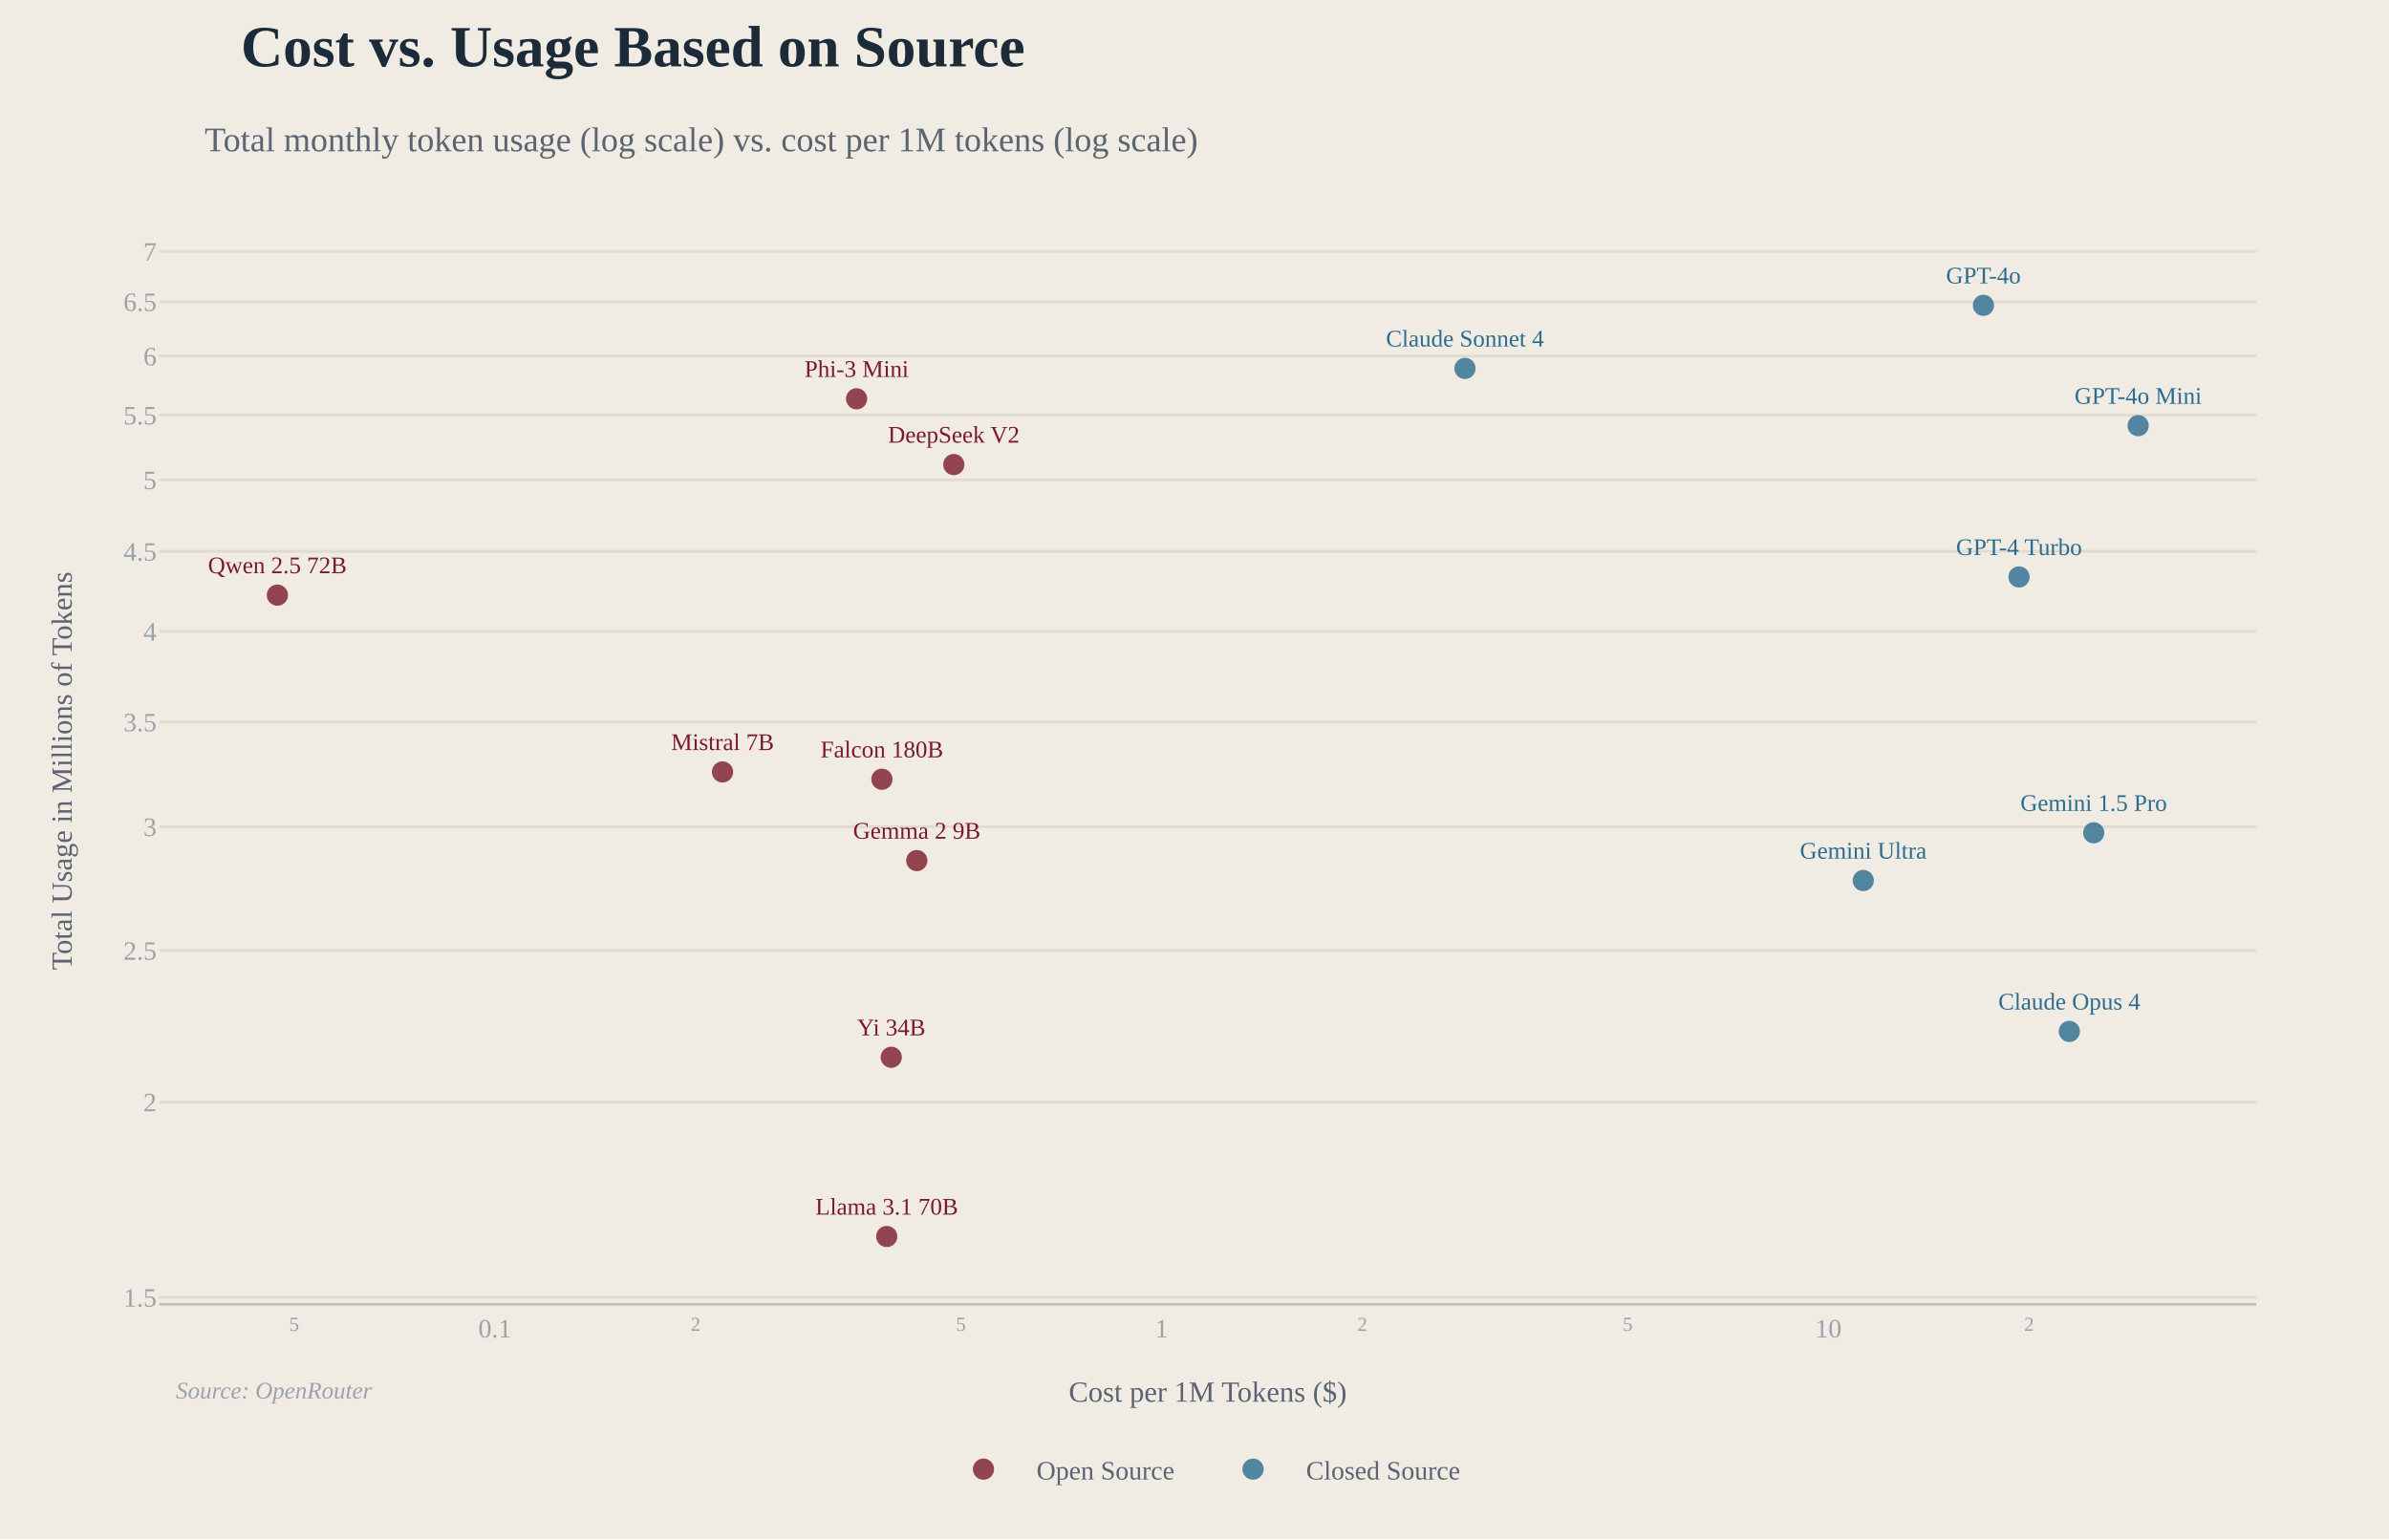
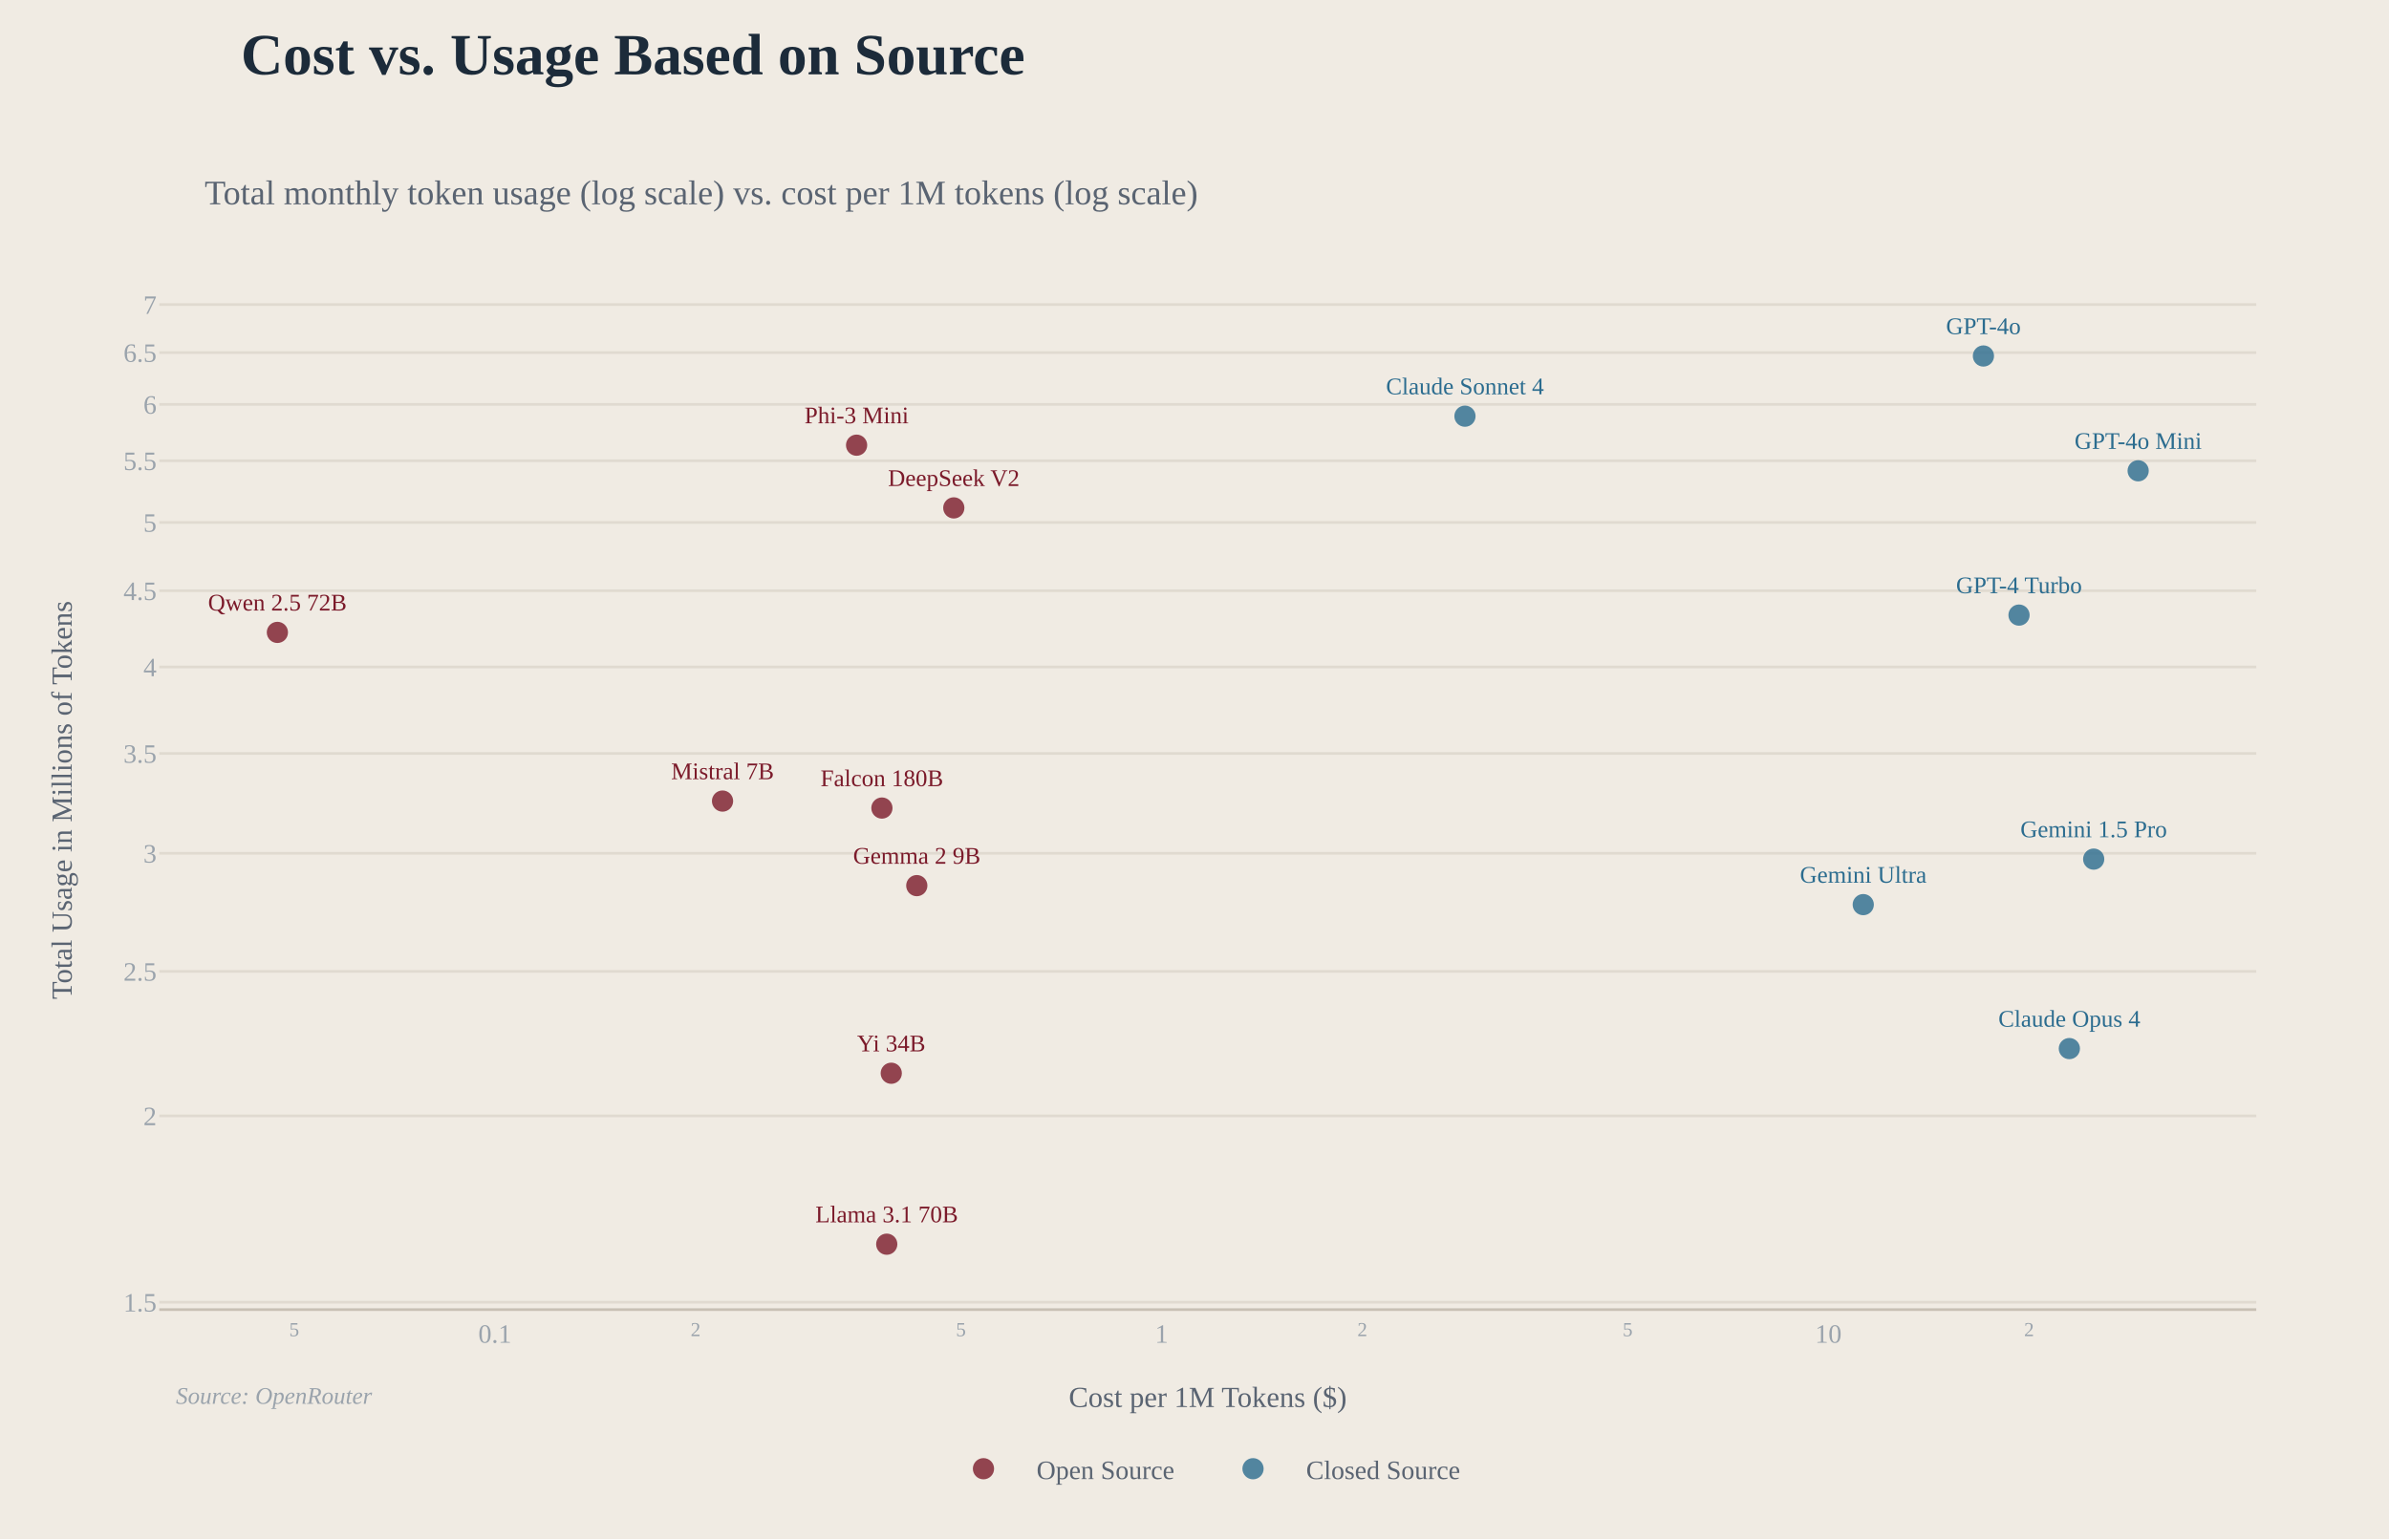
<svg xmlns="http://www.w3.org/2000/svg" class="main-svg" width="900" height="580" style="" viewBox="0 0 900 580">
  <rect x="0" y="0" width="900" height="580" style="fill: rgb(240, 235, 227); fill-opacity: 1;" />
-   <defs id="defs-3aca69">
+   <defs id="defs-b7e453">
    <g class="clips">
-       <clipPath id="clip3aca69xyplot" class="plotclip">
-         <rect width="790" height="401" />
+       <clipPath id="clipb7e453xyplot" class="plotclip">
+         <rect width="790" height="383" />
      </clipPath>
-       <clipPath class="axesclip" id="clip3aca69x">
+       <clipPath class="axesclip" id="clipb7e453x">
        <rect x="60" y="0" width="790" height="580" />
      </clipPath>
-       <clipPath class="axesclip" id="clip3aca69y">
-         <rect x="0" y="90" width="900" height="401" />
+       <clipPath class="axesclip" id="clipb7e453y">
+         <rect x="0" y="110" width="900" height="383" />
      </clipPath>
-       <clipPath class="axesclip" id="clip3aca69xy">
-         <rect x="60" y="90" width="790" height="401" />
+       <clipPath class="axesclip" id="clipb7e453xy">
+         <rect x="60" y="110" width="790" height="383" />
      </clipPath>
    </g>
    <g class="gradients" />
    <g class="patterns" />
  </defs>
  <g class="bglayer" />
  <g class="layer-below">
    <g class="imagelayer" />
    <g class="shapelayer" />
  </g>
  <g class="cartesianlayer">
    <g class="subplot xy">
      <g class="layer-subplot">
        <g class="shapelayer" />
        <g class="imagelayer" />
      </g>
      <g class="minor-gridlayer">
        <g class="x" />
        <g class="y" />
      </g>
      <g class="gridlayer">
        <g class="x" />
        <g class="y">
-           <path class="ygrid crisp" transform="translate(0,488.87)" d="M60,0h790" style="stroke: rgb(224, 218, 208); stroke-opacity: 1; stroke-width: 1px;" />
-           <path class="ygrid crisp" transform="translate(0,415.26)" d="M60,0h790" style="stroke: rgb(224, 218, 208); stroke-opacity: 1; stroke-width: 1px;" />
-           <path class="ygrid crisp" transform="translate(0,358.17)" d="M60,0h790" style="stroke: rgb(224, 218, 208); stroke-opacity: 1; stroke-width: 1px;" />
-           <path class="ygrid crisp" transform="translate(0,311.52)" d="M60,0h790" style="stroke: rgb(224, 218, 208); stroke-opacity: 1; stroke-width: 1px;" />
-           <path class="ygrid crisp" transform="translate(0,272.08)" d="M60,0h790" style="stroke: rgb(224, 218, 208); stroke-opacity: 1; stroke-width: 1px;" />
-           <path class="ygrid crisp" transform="translate(0,237.91)" d="M60,0h790" style="stroke: rgb(224, 218, 208); stroke-opacity: 1; stroke-width: 1px;" />
-           <path class="ygrid crisp" transform="translate(0,207.78)" d="M60,0h790" style="stroke: rgb(224, 218, 208); stroke-opacity: 1; stroke-width: 1px;" />
-           <path class="ygrid crisp" transform="translate(0,180.82)" d="M60,0h790" style="stroke: rgb(224, 218, 208); stroke-opacity: 1; stroke-width: 1px;" />
-           <path class="ygrid crisp" transform="translate(0,156.43)" d="M60,0h790" style="stroke: rgb(224, 218, 208); stroke-opacity: 1; stroke-width: 1px;" />
-           <path class="ygrid crisp" transform="translate(0,134.17)" d="M60,0h790" style="stroke: rgb(224, 218, 208); stroke-opacity: 1; stroke-width: 1px;" />
-           <path class="ygrid crisp" transform="translate(0,113.69)" d="M60,0h790" style="stroke: rgb(224, 218, 208); stroke-opacity: 1; stroke-width: 1px;" />
-           <path class="ygrid crisp" transform="translate(0,94.73)" d="M60,0h790" style="stroke: rgb(224, 218, 208); stroke-opacity: 1; stroke-width: 1px;" />
+           <path class="ygrid crisp" transform="translate(0,490.71)" d="M60,0h790" style="stroke: rgb(224, 218, 208); stroke-opacity: 1; stroke-width: 1px;" />
+           <path class="ygrid crisp" transform="translate(0,420.5)" d="M60,0h790" style="stroke: rgb(224, 218, 208); stroke-opacity: 1; stroke-width: 1px;" />
+           <path class="ygrid crisp" transform="translate(0,366.05)" d="M60,0h790" style="stroke: rgb(224, 218, 208); stroke-opacity: 1; stroke-width: 1px;" />
+           <path class="ygrid crisp" transform="translate(0,321.55)" d="M60,0h790" style="stroke: rgb(224, 218, 208); stroke-opacity: 1; stroke-width: 1px;" />
+           <path class="ygrid crisp" transform="translate(0,283.93)" d="M60,0h790" style="stroke: rgb(224, 218, 208); stroke-opacity: 1; stroke-width: 1px;" />
+           <path class="ygrid crisp" transform="translate(0,251.34)" d="M60,0h790" style="stroke: rgb(224, 218, 208); stroke-opacity: 1; stroke-width: 1px;" />
+           <path class="ygrid crisp" transform="translate(0,222.6)" d="M60,0h790" style="stroke: rgb(224, 218, 208); stroke-opacity: 1; stroke-width: 1px;" />
+           <path class="ygrid crisp" transform="translate(0,196.88)" d="M60,0h790" style="stroke: rgb(224, 218, 208); stroke-opacity: 1; stroke-width: 1px;" />
+           <path class="ygrid crisp" transform="translate(0,173.62)" d="M60,0h790" style="stroke: rgb(224, 218, 208); stroke-opacity: 1; stroke-width: 1px;" />
+           <path class="ygrid crisp" transform="translate(0,152.39)" d="M60,0h790" style="stroke: rgb(224, 218, 208); stroke-opacity: 1; stroke-width: 1px;" />
+           <path class="ygrid crisp" transform="translate(0,132.86)" d="M60,0h790" style="stroke: rgb(224, 218, 208); stroke-opacity: 1; stroke-width: 1px;" />
+           <path class="ygrid crisp" transform="translate(0,114.77)" d="M60,0h790" style="stroke: rgb(224, 218, 208); stroke-opacity: 1; stroke-width: 1px;" />
        </g>
      </g>
      <g class="zerolinelayer" />
      <g class="layer-between">
        <g class="shapelayer" />
        <g class="imagelayer" />
      </g>
      <path class="xlines-below" />
      <path class="ylines-below" />
      <g class="overlines-below" />
      <g class="xaxislayer-below" />
      <g class="yaxislayer-below" />
      <g class="overaxes-below" />
      <g class="overplot">
-         <g class="xy" transform="translate(60,90)" clip-path="url(#clip3aca69xyplot)">
+         <g class="xy" transform="translate(60,110)" clip-path="url(#clipb7e453xyplot)">
          <g class="scatterlayer mlayer">
-             <g class="trace scatter trace3b9230" style="stroke-miterlimit: 2; opacity: 1;">
+             <g class="trace scatter trace246200" style="stroke-miterlimit: 2; opacity: 1;">
              <g class="fills" />
              <g class="errorbars" />
              <g class="lines" />
              <g class="points">
-                 <path class="point" transform="translate(274.06,375.95)" d="M4,0A4,4 0 1,1 0,-4A4,4 0 0,1 4,0Z" style="opacity: 0.8; stroke-width: 0px; fill: rgb(123, 26, 42); fill-opacity: 1;" />
-                 <path class="point" transform="translate(212.2,200.89)" d="M4,0A4,4 0 1,1 0,-4A4,4 0 0,1 4,0Z" style="opacity: 0.8; stroke-width: 0px; fill: rgb(123, 26, 42); fill-opacity: 1;" />
-                 <path class="point" transform="translate(285.38,234.29)" d="M4,0A4,4 0 1,1 0,-4A4,4 0 0,1 4,0Z" style="opacity: 0.8; stroke-width: 0px; fill: rgb(123, 26, 42); fill-opacity: 1;" />
-                 <path class="point" transform="translate(262.7,60.28)" d="M4,0A4,4 0 1,1 0,-4A4,4 0 0,1 4,0Z" style="opacity: 0.8; stroke-width: 0px; fill: rgb(123, 26, 42); fill-opacity: 1;" />
-                 <path class="point" transform="translate(44.5,134.26)" d="M4,0A4,4 0 1,1 0,-4A4,4 0 0,1 4,0Z" style="opacity: 0.8; stroke-width: 0px; fill: rgb(123, 26, 42); fill-opacity: 1;" />
-                 <path class="point" transform="translate(299.32,85.06)" d="M4,0A4,4 0 1,1 0,-4A4,4 0 0,1 4,0Z" style="opacity: 0.8; stroke-width: 0px; fill: rgb(123, 26, 42); fill-opacity: 1;" />
-                 <path class="point" transform="translate(272.24,203.65)" d="M4,0A4,4 0 1,1 0,-4A4,4 0 0,1 4,0Z" style="opacity: 0.8; stroke-width: 0px; fill: rgb(123, 26, 42); fill-opacity: 1;" />
-                 <path class="point" transform="translate(275.76,308.41)" d="M4,0A4,4 0 1,1 0,-4A4,4 0 0,1 4,0Z" style="opacity: 0.8; stroke-width: 0px; fill: rgb(123, 26, 42); fill-opacity: 1;" />
+                 <path class="point" transform="translate(274.06,358.85)" d="M4,0A4,4 0 1,1 0,-4A4,4 0 0,1 4,0Z" style="opacity: 0.8; stroke-width: 0px; fill: rgb(123, 26, 42); fill-opacity: 1;" />
+                 <path class="point" transform="translate(212.2,191.87)" d="M4,0A4,4 0 1,1 0,-4A4,4 0 0,1 4,0Z" style="opacity: 0.8; stroke-width: 0px; fill: rgb(123, 26, 42); fill-opacity: 1;" />
+                 <path class="point" transform="translate(285.38,223.73)" d="M4,0A4,4 0 1,1 0,-4A4,4 0 0,1 4,0Z" style="opacity: 0.8; stroke-width: 0px; fill: rgb(123, 26, 42); fill-opacity: 1;" />
+                 <path class="point" transform="translate(262.7,57.76)" d="M4,0A4,4 0 1,1 0,-4A4,4 0 0,1 4,0Z" style="opacity: 0.8; stroke-width: 0px; fill: rgb(123, 26, 42); fill-opacity: 1;" />
+                 <path class="point" transform="translate(44.5,128.31)" d="M4,0A4,4 0 1,1 0,-4A4,4 0 0,1 4,0Z" style="opacity: 0.8; stroke-width: 0px; fill: rgb(123, 26, 42); fill-opacity: 1;" />
+                 <path class="point" transform="translate(299.32,81.39)" d="M4,0A4,4 0 1,1 0,-4A4,4 0 0,1 4,0Z" style="opacity: 0.8; stroke-width: 0px; fill: rgb(123, 26, 42); fill-opacity: 1;" />
+                 <path class="point" transform="translate(272.24,194.5)" d="M4,0A4,4 0 1,1 0,-4A4,4 0 0,1 4,0Z" style="opacity: 0.8; stroke-width: 0px; fill: rgb(123, 26, 42); fill-opacity: 1;" />
+                 <path class="point" transform="translate(275.76,294.43)" d="M4,0A4,4 0 1,1 0,-4A4,4 0 0,1 4,0Z" style="opacity: 0.8; stroke-width: 0px; fill: rgb(123, 26, 42); fill-opacity: 1;" />
              </g>
              <g class="text">
                <g class="textpoint" transform="translate(0,-8.25)">
-                   <text x="274.06" y="375.95" text-anchor="middle" style="font-family: Georgia, 'Times New Roman', serif; font-size: 9px; fill: rgb(123, 26, 42); fill-opacity: 1; white-space: pre;">Llama 3.1 70B</text>
-                 </g>
-                 <g class="textpoint" transform="translate(0,-8.25)">
-                   <text x="212.2" y="200.89" text-anchor="middle" style="font-family: Georgia, 'Times New Roman', serif; font-size: 9px; fill: rgb(123, 26, 42); fill-opacity: 1; white-space: pre;">Mistral 7B</text>
-                 </g>
-                 <g class="textpoint" transform="translate(0,-8.25)">
-                   <text x="285.38" y="234.29" text-anchor="middle" style="font-family: Georgia, 'Times New Roman', serif; font-size: 9px; fill: rgb(123, 26, 42); fill-opacity: 1; white-space: pre;">Gemma 2 9B</text>
-                 </g>
-                 <g class="textpoint" transform="translate(0,-8.25)">
-                   <text x="262.7" y="60.28" text-anchor="middle" style="font-family: Georgia, 'Times New Roman', serif; font-size: 9px; fill: rgb(123, 26, 42); fill-opacity: 1; white-space: pre;">Phi-3 Mini</text>
-                 </g>
-                 <g class="textpoint" transform="translate(0,-8.25)">
-                   <text x="44.5" y="134.26" text-anchor="middle" style="font-family: Georgia, 'Times New Roman', serif; font-size: 9px; fill: rgb(123, 26, 42); fill-opacity: 1; white-space: pre;">Qwen 2.5 72B</text>
-                 </g>
-                 <g class="textpoint" transform="translate(0,-8.25)">
-                   <text x="299.32" y="85.06" text-anchor="middle" style="font-family: Georgia, 'Times New Roman', serif; font-size: 9px; fill: rgb(123, 26, 42); fill-opacity: 1; white-space: pre;">DeepSeek V2</text>
-                 </g>
-                 <g class="textpoint" transform="translate(0,-8.25)">
-                   <text x="272.24" y="203.65" text-anchor="middle" style="font-family: Georgia, 'Times New Roman', serif; font-size: 9px; fill: rgb(123, 26, 42); fill-opacity: 1; white-space: pre;">Falcon 180B</text>
-                 </g>
-                 <g class="textpoint" transform="translate(0,-8.25)">
-                   <text x="275.76" y="308.41" text-anchor="middle" style="font-family: Georgia, 'Times New Roman', serif; font-size: 9px; fill: rgb(123, 26, 42); fill-opacity: 1; white-space: pre;">Yi 34B</text>
+                   <text x="274.06" y="358.85" text-anchor="middle" style="font-family: Georgia, 'Times New Roman', serif; font-size: 9px; fill: rgb(123, 26, 42); fill-opacity: 1; white-space: pre;">Llama 3.1 70B</text>
+                 </g>
+                 <g class="textpoint" transform="translate(0,-8.25)">
+                   <text x="212.2" y="191.87" text-anchor="middle" style="font-family: Georgia, 'Times New Roman', serif; font-size: 9px; fill: rgb(123, 26, 42); fill-opacity: 1; white-space: pre;">Mistral 7B</text>
+                 </g>
+                 <g class="textpoint" transform="translate(0,-8.25)">
+                   <text x="285.38" y="223.73" text-anchor="middle" style="font-family: Georgia, 'Times New Roman', serif; font-size: 9px; fill: rgb(123, 26, 42); fill-opacity: 1; white-space: pre;">Gemma 2 9B</text>
+                 </g>
+                 <g class="textpoint" transform="translate(0,-8.25)">
+                   <text x="262.7" y="57.76" text-anchor="middle" style="font-family: Georgia, 'Times New Roman', serif; font-size: 9px; fill: rgb(123, 26, 42); fill-opacity: 1; white-space: pre;">Phi-3 Mini</text>
+                 </g>
+                 <g class="textpoint" transform="translate(0,-8.25)">
+                   <text x="44.5" y="128.31" text-anchor="middle" style="font-family: Georgia, 'Times New Roman', serif; font-size: 9px; fill: rgb(123, 26, 42); fill-opacity: 1; white-space: pre;">Qwen 2.5 72B</text>
+                 </g>
+                 <g class="textpoint" transform="translate(0,-8.25)">
+                   <text x="299.32" y="81.39" text-anchor="middle" style="font-family: Georgia, 'Times New Roman', serif; font-size: 9px; fill: rgb(123, 26, 42); fill-opacity: 1; white-space: pre;">DeepSeek V2</text>
+                 </g>
+                 <g class="textpoint" transform="translate(0,-8.25)">
+                   <text x="272.24" y="194.5" text-anchor="middle" style="font-family: Georgia, 'Times New Roman', serif; font-size: 9px; fill: rgb(123, 26, 42); fill-opacity: 1; white-space: pre;">Falcon 180B</text>
+                 </g>
+                 <g class="textpoint" transform="translate(0,-8.25)">
+                   <text x="275.76" y="294.43" text-anchor="middle" style="font-family: Georgia, 'Times New Roman', serif; font-size: 9px; fill: rgb(123, 26, 42); fill-opacity: 1; white-space: pre;">Yi 34B</text>
                </g>
              </g>
            </g>
-             <g class="trace scatter trace8cb9d8" style="stroke-miterlimit: 2; opacity: 1;">
+             <g class="trace scatter trace8232d7" style="stroke-miterlimit: 2; opacity: 1;">
              <g class="fills" />
              <g class="errorbars" />
              <g class="lines" />
              <g class="points">
-                 <path class="point" transform="translate(687.21,25.05)" d="M4,0A4,4 0 1,1 0,-4A4,4 0 0,1 4,0Z" style="opacity: 0.8; stroke-width: 0px; fill: rgb(43, 108, 143); fill-opacity: 1;" />
-                 <path class="point" transform="translate(491.89,48.82)" d="M4,0A4,4 0 1,1 0,-4A4,4 0 0,1 4,0Z" style="opacity: 0.8; stroke-width: 0px; fill: rgb(43, 108, 143); fill-opacity: 1;" />
-                 <path class="point" transform="translate(728.75,223.82)" d="M4,0A4,4 0 1,1 0,-4A4,4 0 0,1 4,0Z" style="opacity: 0.8; stroke-width: 0px; fill: rgb(43, 108, 143); fill-opacity: 1;" />
-                 <path class="point" transform="translate(700.62,127.42)" d="M4,0A4,4 0 1,1 0,-4A4,4 0 0,1 4,0Z" style="opacity: 0.8; stroke-width: 0px; fill: rgb(43, 108, 143); fill-opacity: 1;" />
-                 <path class="point" transform="translate(719.58,298.67)" d="M4,0A4,4 0 1,1 0,-4A4,4 0 0,1 4,0Z" style="opacity: 0.8; stroke-width: 0px; fill: rgb(43, 108, 143); fill-opacity: 1;" />
-                 <path class="point" transform="translate(641.94,241.8)" d="M4,0A4,4 0 1,1 0,-4A4,4 0 0,1 4,0Z" style="opacity: 0.8; stroke-width: 0px; fill: rgb(43, 108, 143); fill-opacity: 1;" />
-                 <path class="point" transform="translate(745.5,70.41)" d="M4,0A4,4 0 1,1 0,-4A4,4 0 0,1 4,0Z" style="opacity: 0.8; stroke-width: 0px; fill: rgb(43, 108, 143); fill-opacity: 1;" />
+                 <path class="point" transform="translate(687.21,24.15)" d="M4,0A4,4 0 1,1 0,-4A4,4 0 0,1 4,0Z" style="opacity: 0.8; stroke-width: 0px; fill: rgb(43, 108, 143); fill-opacity: 1;" />
+                 <path class="point" transform="translate(491.89,46.83)" d="M4,0A4,4 0 1,1 0,-4A4,4 0 0,1 4,0Z" style="opacity: 0.8; stroke-width: 0px; fill: rgb(43, 108, 143); fill-opacity: 1;" />
+                 <path class="point" transform="translate(728.75,213.74)" d="M4,0A4,4 0 1,1 0,-4A4,4 0 0,1 4,0Z" style="opacity: 0.8; stroke-width: 0px; fill: rgb(43, 108, 143); fill-opacity: 1;" />
+                 <path class="point" transform="translate(700.62,121.79)" d="M4,0A4,4 0 1,1 0,-4A4,4 0 0,1 4,0Z" style="opacity: 0.8; stroke-width: 0px; fill: rgb(43, 108, 143); fill-opacity: 1;" />
+                 <path class="point" transform="translate(719.58,285.14)" d="M4,0A4,4 0 1,1 0,-4A4,4 0 0,1 4,0Z" style="opacity: 0.8; stroke-width: 0px; fill: rgb(43, 108, 143); fill-opacity: 1;" />
+                 <path class="point" transform="translate(641.94,230.89)" d="M4,0A4,4 0 1,1 0,-4A4,4 0 0,1 4,0Z" style="opacity: 0.8; stroke-width: 0px; fill: rgb(43, 108, 143); fill-opacity: 1;" />
+                 <path class="point" transform="translate(745.5,67.41)" d="M4,0A4,4 0 1,1 0,-4A4,4 0 0,1 4,0Z" style="opacity: 0.8; stroke-width: 0px; fill: rgb(43, 108, 143); fill-opacity: 1;" />
              </g>
              <g class="text">
                <g class="textpoint" transform="translate(0,-8.25)">
-                   <text x="687.21" y="25.05" text-anchor="middle" style="font-family: Georgia, 'Times New Roman', serif; font-size: 9px; fill: rgb(43, 108, 143); fill-opacity: 1; white-space: pre;">GPT-4o</text>
-                 </g>
-                 <g class="textpoint" transform="translate(0,-8.25)">
-                   <text x="491.89" y="48.82" text-anchor="middle" style="font-family: Georgia, 'Times New Roman', serif; font-size: 9px; fill: rgb(43, 108, 143); fill-opacity: 1; white-space: pre;">Claude Sonnet 4</text>
-                 </g>
-                 <g class="textpoint" transform="translate(0,-8.25)">
-                   <text x="728.75" y="223.82" text-anchor="middle" style="font-family: Georgia, 'Times New Roman', serif; font-size: 9px; fill: rgb(43, 108, 143); fill-opacity: 1; white-space: pre;">Gemini 1.5 Pro</text>
-                 </g>
-                 <g class="textpoint" transform="translate(0,-8.25)">
-                   <text x="700.62" y="127.42" text-anchor="middle" style="font-family: Georgia, 'Times New Roman', serif; font-size: 9px; fill: rgb(43, 108, 143); fill-opacity: 1; white-space: pre;">GPT-4 Turbo</text>
-                 </g>
-                 <g class="textpoint" transform="translate(0,-8.25)">
-                   <text x="719.58" y="298.67" text-anchor="middle" style="font-family: Georgia, 'Times New Roman', serif; font-size: 9px; fill: rgb(43, 108, 143); fill-opacity: 1; white-space: pre;">Claude Opus 4</text>
-                 </g>
-                 <g class="textpoint" transform="translate(0,-8.25)">
-                   <text x="641.94" y="241.8" text-anchor="middle" style="font-family: Georgia, 'Times New Roman', serif; font-size: 9px; fill: rgb(43, 108, 143); fill-opacity: 1; white-space: pre;">Gemini Ultra</text>
-                 </g>
-                 <g class="textpoint" transform="translate(0,-8.25)">
-                   <text x="745.5" y="70.41" text-anchor="middle" style="font-family: Georgia, 'Times New Roman', serif; font-size: 9px; fill: rgb(43, 108, 143); fill-opacity: 1; white-space: pre;">GPT-4o Mini</text>
+                   <text x="687.21" y="24.15" text-anchor="middle" style="font-family: Georgia, 'Times New Roman', serif; font-size: 9px; fill: rgb(43, 108, 143); fill-opacity: 1; white-space: pre;">GPT-4o</text>
+                 </g>
+                 <g class="textpoint" transform="translate(0,-8.25)">
+                   <text x="491.89" y="46.83" text-anchor="middle" style="font-family: Georgia, 'Times New Roman', serif; font-size: 9px; fill: rgb(43, 108, 143); fill-opacity: 1; white-space: pre;">Claude Sonnet 4</text>
+                 </g>
+                 <g class="textpoint" transform="translate(0,-8.25)">
+                   <text x="728.75" y="213.74" text-anchor="middle" style="font-family: Georgia, 'Times New Roman', serif; font-size: 9px; fill: rgb(43, 108, 143); fill-opacity: 1; white-space: pre;">Gemini 1.5 Pro</text>
+                 </g>
+                 <g class="textpoint" transform="translate(0,-8.25)">
+                   <text x="700.62" y="121.79" text-anchor="middle" style="font-family: Georgia, 'Times New Roman', serif; font-size: 9px; fill: rgb(43, 108, 143); fill-opacity: 1; white-space: pre;">GPT-4 Turbo</text>
+                 </g>
+                 <g class="textpoint" transform="translate(0,-8.25)">
+                   <text x="719.58" y="285.14" text-anchor="middle" style="font-family: Georgia, 'Times New Roman', serif; font-size: 9px; fill: rgb(43, 108, 143); fill-opacity: 1; white-space: pre;">Claude Opus 4</text>
+                 </g>
+                 <g class="textpoint" transform="translate(0,-8.25)">
+                   <text x="641.94" y="230.89" text-anchor="middle" style="font-family: Georgia, 'Times New Roman', serif; font-size: 9px; fill: rgb(43, 108, 143); fill-opacity: 1; white-space: pre;">Gemini Ultra</text>
+                 </g>
+                 <g class="textpoint" transform="translate(0,-8.25)">
+                   <text x="745.5" y="67.41" text-anchor="middle" style="font-family: Georgia, 'Times New Roman', serif; font-size: 9px; fill: rgb(43, 108, 143); fill-opacity: 1; white-space: pre;">GPT-4o Mini</text>
                </g>
              </g>
            </g>
          </g>
        </g>
      </g>
      <g class="zerolinelayer-above" />
-       <path class="xlines-above crisp" d="M60,491.5H850" style="fill: none; stroke-width: 1px; stroke: rgb(200, 192, 180); stroke-opacity: 1;" />
+       <path class="xlines-above crisp" d="M60,493.5H850" style="fill: none; stroke-width: 1px; stroke: rgb(200, 192, 180); stroke-opacity: 1;" />
      <path class="ylines-above crisp" d="M0,0" style="fill: none;" />
      <g class="overlines-above" />
      <g class="xaxislayer-above">
        <g class="xtick">
-           <text text-anchor="middle" x="0" y="501.5" transform="translate(110.83,0)" style="font-family: Georgia, 'Times New Roman', serif; font-size: 7.5px; fill: rgb(154, 163, 172); fill-opacity: 1; white-space: pre;">5</text>
-         </g>
-         <g class="xtick">
-           <text text-anchor="middle" x="0" y="504" style="font-family: Georgia, 'Times New Roman', serif; font-size: 10px; fill: rgb(154, 163, 172); fill-opacity: 1; white-space: pre;" transform="translate(186.45,0)">0.1</text>
-         </g>
-         <g class="xtick">
-           <text text-anchor="middle" x="0" y="501.5" style="font-family: Georgia, 'Times New Roman', serif; font-size: 7.5px; fill: rgb(154, 163, 172); fill-opacity: 1; white-space: pre;" transform="translate(262.06,0)">2</text>
-         </g>
-         <g class="xtick">
-           <text text-anchor="middle" x="0" y="501.5" style="font-family: Georgia, 'Times New Roman', serif; font-size: 7.5px; fill: rgb(154, 163, 172); fill-opacity: 1; white-space: pre;" transform="translate(362.01,0)">5</text>
-         </g>
-         <g class="xtick">
-           <text text-anchor="middle" x="0" y="504" style="font-family: Georgia, 'Times New Roman', serif; font-size: 10px; fill: rgb(154, 163, 172); fill-opacity: 1; white-space: pre;" transform="translate(437.62,0)">1</text>
-         </g>
-         <g class="xtick">
-           <text text-anchor="middle" x="0" y="501.5" style="font-family: Georgia, 'Times New Roman', serif; font-size: 7.5px; fill: rgb(154, 163, 172); fill-opacity: 1; white-space: pre;" transform="translate(513.23,0)">2</text>
-         </g>
-         <g class="xtick">
-           <text text-anchor="middle" x="0" y="501.5" style="font-family: Georgia, 'Times New Roman', serif; font-size: 7.5px; fill: rgb(154, 163, 172); fill-opacity: 1; white-space: pre;" transform="translate(613.18,0)">5</text>
-         </g>
-         <g class="xtick">
-           <text text-anchor="middle" x="0" y="504" style="font-family: Georgia, 'Times New Roman', serif; font-size: 10px; fill: rgb(154, 163, 172); fill-opacity: 1; white-space: pre;" transform="translate(688.79,0)">10</text>
-         </g>
-         <g class="xtick">
-           <text text-anchor="middle" x="0" y="501.5" style="font-family: Georgia, 'Times New Roman', serif; font-size: 7.5px; fill: rgb(154, 163, 172); fill-opacity: 1; white-space: pre;" transform="translate(764.4,0)">2</text>
+           <text text-anchor="middle" x="0" y="503.5" transform="translate(110.83,0)" style="font-family: Georgia, 'Times New Roman', serif; font-size: 7.5px; fill: rgb(154, 163, 172); fill-opacity: 1; white-space: pre;">5</text>
+         </g>
+         <g class="xtick">
+           <text text-anchor="middle" x="0" y="506" style="font-family: Georgia, 'Times New Roman', serif; font-size: 10px; fill: rgb(154, 163, 172); fill-opacity: 1; white-space: pre;" transform="translate(186.45,0)">0.1</text>
+         </g>
+         <g class="xtick">
+           <text text-anchor="middle" x="0" y="503.5" style="font-family: Georgia, 'Times New Roman', serif; font-size: 7.5px; fill: rgb(154, 163, 172); fill-opacity: 1; white-space: pre;" transform="translate(262.06,0)">2</text>
+         </g>
+         <g class="xtick">
+           <text text-anchor="middle" x="0" y="503.5" style="font-family: Georgia, 'Times New Roman', serif; font-size: 7.5px; fill: rgb(154, 163, 172); fill-opacity: 1; white-space: pre;" transform="translate(362.01,0)">5</text>
+         </g>
+         <g class="xtick">
+           <text text-anchor="middle" x="0" y="506" style="font-family: Georgia, 'Times New Roman', serif; font-size: 10px; fill: rgb(154, 163, 172); fill-opacity: 1; white-space: pre;" transform="translate(437.62,0)">1</text>
+         </g>
+         <g class="xtick">
+           <text text-anchor="middle" x="0" y="503.5" style="font-family: Georgia, 'Times New Roman', serif; font-size: 7.5px; fill: rgb(154, 163, 172); fill-opacity: 1; white-space: pre;" transform="translate(513.23,0)">2</text>
+         </g>
+         <g class="xtick">
+           <text text-anchor="middle" x="0" y="503.5" style="font-family: Georgia, 'Times New Roman', serif; font-size: 7.5px; fill: rgb(154, 163, 172); fill-opacity: 1; white-space: pre;" transform="translate(613.18,0)">5</text>
+         </g>
+         <g class="xtick">
+           <text text-anchor="middle" x="0" y="506" style="font-family: Georgia, 'Times New Roman', serif; font-size: 10px; fill: rgb(154, 163, 172); fill-opacity: 1; white-space: pre;" transform="translate(688.79,0)">10</text>
+         </g>
+         <g class="xtick">
+           <text text-anchor="middle" x="0" y="503.5" style="font-family: Georgia, 'Times New Roman', serif; font-size: 7.5px; fill: rgb(154, 163, 172); fill-opacity: 1; white-space: pre;" transform="translate(764.4,0)">2</text>
        </g>
      </g>
      <g class="yaxislayer-above">
        <g class="ytick">
-           <text text-anchor="end" x="59" y="3.5" transform="translate(0,488.87)" style="font-family: Georgia, 'Times New Roman', serif; font-size: 10px; fill: rgb(154, 163, 172); fill-opacity: 1; white-space: pre;">1.5</text>
-         </g>
-         <g class="ytick">
-           <text text-anchor="end" x="59" y="3.5" style="font-family: Georgia, 'Times New Roman', serif; font-size: 10px; fill: rgb(154, 163, 172); fill-opacity: 1; white-space: pre;" transform="translate(0,415.26)">2</text>
-         </g>
-         <g class="ytick">
-           <text text-anchor="end" x="59" y="3.5" style="font-family: Georgia, 'Times New Roman', serif; font-size: 10px; fill: rgb(154, 163, 172); fill-opacity: 1; white-space: pre;" transform="translate(0,358.17)">2.5</text>
-         </g>
-         <g class="ytick">
-           <text text-anchor="end" x="59" y="3.5" style="font-family: Georgia, 'Times New Roman', serif; font-size: 10px; fill: rgb(154, 163, 172); fill-opacity: 1; white-space: pre;" transform="translate(0,311.52)">3</text>
-         </g>
-         <g class="ytick">
-           <text text-anchor="end" x="59" y="3.5" style="font-family: Georgia, 'Times New Roman', serif; font-size: 10px; fill: rgb(154, 163, 172); fill-opacity: 1; white-space: pre;" transform="translate(0,272.08)">3.5</text>
-         </g>
-         <g class="ytick">
-           <text text-anchor="end" x="59" y="3.5" style="font-family: Georgia, 'Times New Roman', serif; font-size: 10px; fill: rgb(154, 163, 172); fill-opacity: 1; white-space: pre;" transform="translate(0,237.91)">4</text>
-         </g>
-         <g class="ytick">
-           <text text-anchor="end" x="59" y="3.5" style="font-family: Georgia, 'Times New Roman', serif; font-size: 10px; fill: rgb(154, 163, 172); fill-opacity: 1; white-space: pre;" transform="translate(0,207.78)">4.5</text>
-         </g>
-         <g class="ytick">
-           <text text-anchor="end" x="59" y="3.5" style="font-family: Georgia, 'Times New Roman', serif; font-size: 10px; fill: rgb(154, 163, 172); fill-opacity: 1; white-space: pre;" transform="translate(0,180.82)">5</text>
-         </g>
-         <g class="ytick">
-           <text text-anchor="end" x="59" y="3.5" style="font-family: Georgia, 'Times New Roman', serif; font-size: 10px; fill: rgb(154, 163, 172); fill-opacity: 1; white-space: pre;" transform="translate(0,156.43)">5.5</text>
-         </g>
-         <g class="ytick">
-           <text text-anchor="end" x="59" y="3.5" style="font-family: Georgia, 'Times New Roman', serif; font-size: 10px; fill: rgb(154, 163, 172); fill-opacity: 1; white-space: pre;" transform="translate(0,134.17)">6</text>
-         </g>
-         <g class="ytick">
-           <text text-anchor="end" x="59" y="3.5" style="font-family: Georgia, 'Times New Roman', serif; font-size: 10px; fill: rgb(154, 163, 172); fill-opacity: 1; white-space: pre;" transform="translate(0,113.69)">6.5</text>
-         </g>
-         <g class="ytick">
-           <text text-anchor="end" x="59" y="3.5" style="font-family: Georgia, 'Times New Roman', serif; font-size: 10px; fill: rgb(154, 163, 172); fill-opacity: 1; white-space: pre;" transform="translate(0,94.73)">7</text>
+           <text text-anchor="end" x="59" y="3.5" transform="translate(0,490.71)" style="font-family: Georgia, 'Times New Roman', serif; font-size: 10px; fill: rgb(154, 163, 172); fill-opacity: 1; white-space: pre;">1.5</text>
+         </g>
+         <g class="ytick">
+           <text text-anchor="end" x="59" y="3.5" style="font-family: Georgia, 'Times New Roman', serif; font-size: 10px; fill: rgb(154, 163, 172); fill-opacity: 1; white-space: pre;" transform="translate(0,420.5)">2</text>
+         </g>
+         <g class="ytick">
+           <text text-anchor="end" x="59" y="3.5" style="font-family: Georgia, 'Times New Roman', serif; font-size: 10px; fill: rgb(154, 163, 172); fill-opacity: 1; white-space: pre;" transform="translate(0,366.05)">2.5</text>
+         </g>
+         <g class="ytick">
+           <text text-anchor="end" x="59" y="3.5" style="font-family: Georgia, 'Times New Roman', serif; font-size: 10px; fill: rgb(154, 163, 172); fill-opacity: 1; white-space: pre;" transform="translate(0,321.55)">3</text>
+         </g>
+         <g class="ytick">
+           <text text-anchor="end" x="59" y="3.5" style="font-family: Georgia, 'Times New Roman', serif; font-size: 10px; fill: rgb(154, 163, 172); fill-opacity: 1; white-space: pre;" transform="translate(0,283.93)">3.5</text>
+         </g>
+         <g class="ytick">
+           <text text-anchor="end" x="59" y="3.5" style="font-family: Georgia, 'Times New Roman', serif; font-size: 10px; fill: rgb(154, 163, 172); fill-opacity: 1; white-space: pre;" transform="translate(0,251.34)">4</text>
+         </g>
+         <g class="ytick">
+           <text text-anchor="end" x="59" y="3.5" style="font-family: Georgia, 'Times New Roman', serif; font-size: 10px; fill: rgb(154, 163, 172); fill-opacity: 1; white-space: pre;" transform="translate(0,222.6)">4.5</text>
+         </g>
+         <g class="ytick">
+           <text text-anchor="end" x="59" y="3.5" style="font-family: Georgia, 'Times New Roman', serif; font-size: 10px; fill: rgb(154, 163, 172); fill-opacity: 1; white-space: pre;" transform="translate(0,196.88)">5</text>
+         </g>
+         <g class="ytick">
+           <text text-anchor="end" x="59" y="3.5" style="font-family: Georgia, 'Times New Roman', serif; font-size: 10px; fill: rgb(154, 163, 172); fill-opacity: 1; white-space: pre;" transform="translate(0,173.62)">5.5</text>
+         </g>
+         <g class="ytick">
+           <text text-anchor="end" x="59" y="3.5" style="font-family: Georgia, 'Times New Roman', serif; font-size: 10px; fill: rgb(154, 163, 172); fill-opacity: 1; white-space: pre;" transform="translate(0,152.39)">6</text>
+         </g>
+         <g class="ytick">
+           <text text-anchor="end" x="59" y="3.5" style="font-family: Georgia, 'Times New Roman', serif; font-size: 10px; fill: rgb(154, 163, 172); fill-opacity: 1; white-space: pre;" transform="translate(0,132.86)">6.5</text>
+         </g>
+         <g class="ytick">
+           <text text-anchor="end" x="59" y="3.5" style="font-family: Georgia, 'Times New Roman', serif; font-size: 10px; fill: rgb(154, 163, 172); fill-opacity: 1; white-space: pre;" transform="translate(0,114.77)">7</text>
        </g>
      </g>
      <g class="overaxes-above" />
    </g>
  </g>
  <g class="polarlayer" />
  <g class="smithlayer" />
  <g class="ternarylayer" />
  <g class="geolayer" />
  <g class="funnelarealayer" />
  <g class="pielayer" />
  <g class="iciclelayer" />
  <g class="treemaplayer" />
  <g class="sunburstlayer" />
  <g class="glimages" />
-   <defs id="topdefs-3aca69">
+   <defs id="topdefs-b7e453">
    <g class="clips" />
-     <clipPath id="legend3aca69">
+     <clipPath id="legendb7e453">
      <rect width="209" height="29" x="0" y="0" />
    </clipPath>
  </defs>
  <g class="layer-above">
    <g class="imagelayer" />
    <g class="shapelayer" />
  </g>
  <g class="infolayer">
-     <g class="legend" pointer-events="all" transform="translate(350.5,539.12)">
+     <g class="legend" pointer-events="all" transform="translate(350.5,538.96)">
      <rect class="bg" shape-rendering="crispEdges" style="stroke: rgb(68, 68, 68); stroke-opacity: 1; fill: rgb(0, 0, 0); fill-opacity: 0; stroke-width: 0px;" width="209" height="29" x="0" y="0" />
-       <g class="scrollbox" transform="" clip-path="url(#legend3aca69)">
+       <g class="scrollbox" transform="" clip-path="url(#legendb7e453)">
        <g class="groups">
          <g class="traces" transform="translate(0,14.5)" style="opacity: 1;">
            <text class="legendtext" text-anchor="start" x="40" y="3.9" style="font-family: Georgia, 'Times New Roman', serif; font-size: 10px; fill: rgb(90, 100, 114); fill-opacity: 1; white-space: pre;">Open Source</text>
            <g class="layers" style="opacity: 1;">
              <g class="legendfill" />
              <g class="legendlines" />
              <g class="legendsymbols">
                <g class="legendpoints">
                  <path class="scatterpts" transform="translate(20,0)" d="M4,0A4,4 0 1,1 0,-4A4,4 0 0,1 4,0Z" style="opacity: 0.8; stroke-width: 0px; fill: rgb(123, 26, 42); fill-opacity: 1;" />
                </g>
              </g>
            </g>
            <rect class="legendtoggle" x="0" y="-9.5" width="99.047" height="19" style="fill: rgb(0, 0, 0); fill-opacity: 0;" />
          </g>
          <g class="traces" transform="translate(101.5469,14.5)" style="opacity: 1;">
            <text class="legendtext" text-anchor="start" x="40" y="3.9" style="font-family: Georgia, 'Times New Roman', serif; font-size: 10px; fill: rgb(90, 100, 114); fill-opacity: 1; white-space: pre;">Closed Source</text>
            <g class="layers" style="opacity: 1;">
              <g class="legendfill" />
              <g class="legendlines" />
              <g class="legendsymbols">
                <g class="legendpoints">
                  <path class="scatterpts" transform="translate(20,0)" d="M4,0A4,4 0 1,1 0,-4A4,4 0 0,1 4,0Z" style="opacity: 0.8; stroke-width: 0px; fill: rgb(43, 108, 143); fill-opacity: 1;" />
                </g>
              </g>
            </g>
            <rect class="legendtoggle" x="0" y="-9.5" width="104.719" height="19" style="fill: rgb(0, 0, 0); fill-opacity: 0;" />
          </g>
        </g>
      </g>
      <rect class="scrollbar" rx="20" ry="3" width="0" height="0" style="fill: rgb(128, 139, 164); fill-opacity: 1;" x="0" y="0" />
    </g>
    <g class="g-gtitle" />
    <g class="g-xtitle">
-       <text class="xtitle" x="455" y="528.2" text-anchor="middle" style="opacity: 1; font-family: Georgia, 'Times New Roman', serif; font-size: 11px; fill: rgb(90, 100, 114); fill-opacity: 1; white-space: pre;">Cost per 1M Tokens ($)</text>
+       <text class="xtitle" x="455" y="530.2" text-anchor="middle" style="opacity: 1; font-family: Georgia, 'Times New Roman', serif; font-size: 11px; fill: rgb(90, 100, 114); fill-opacity: 1; white-space: pre;">Cost per 1M Tokens ($)</text>
    </g>
    <g class="g-ytitle">
-       <text class="ytitle" transform="rotate(-90,27.00937,290.5)" x="27.009" y="290.5" text-anchor="middle" style="opacity: 1; font-family: Georgia, 'Times New Roman', serif; font-size: 11px; fill: rgb(90, 100, 114); fill-opacity: 1; white-space: pre;">Total Usage in Millions of Tokens</text>
+       <text class="ytitle" transform="rotate(-90,27.00937,301.5)" x="27.009" y="301.5" text-anchor="middle" style="opacity: 1; font-family: Georgia, 'Times New Roman', serif; font-size: 11px; fill: rgb(90, 100, 114); fill-opacity: 1; white-space: pre;">Total Usage in Millions of Tokens</text>
    </g>
    <g class="annotation" data-index="0" style="opacity: 1;">
-       <g class="annotation-text-g" transform="rotate(0,238.5,17.5)">
-         <g class="cursor-pointer" transform="translate(60,3)">
+       <g class="annotation-text-g" transform="rotate(0,238.5,20.5)">
+         <g class="cursor-pointer" transform="translate(60,6)">
          <rect class="bg" x="0.5" y="0.5" width="356" height="28" style="stroke-width: 1px; stroke: rgb(0, 0, 0); stroke-opacity: 0; fill: rgb(0, 0, 0); fill-opacity: 0;" />
          <text class="annotation-text" text-anchor="middle" x="178.438" y="22" style="font-family: Georgia, 'Times New Roman', serif; font-size: 22px; fill: rgb(28, 43, 58); fill-opacity: 1; white-space: pre;">
            <tspan style="font-weight:bold">Cost vs. Usage Based on Source</tspan>
          </text>
        </g>
      </g>
    </g>
    <g class="annotation" data-index="1" style="opacity: 1;">
-       <g class="annotation-text-g" transform="rotate(0,264,52.5)">
-         <g class="cursor-pointer" transform="translate(60,43)">
+       <g class="annotation-text-g" transform="rotate(0,264,72.5)">
+         <g class="cursor-pointer" transform="translate(60,63)">
          <rect class="bg" x="0.5" y="0.5" width="407" height="18" style="stroke-width: 1px; stroke: rgb(0, 0, 0); stroke-opacity: 0; fill: rgb(0, 0, 0); fill-opacity: 0;" />
          <text class="annotation-text" text-anchor="middle" x="204.195" y="14" style="font-family: Georgia, 'Times New Roman', serif; font-size: 13px; fill: rgb(90, 100, 114); fill-opacity: 1; white-space: pre;">Total monthly token usage (log scale) vs. cost per 1M tokens (log scale)</text>
        </g>
      </g>
    </g>
    <g class="annotation" data-index="2" style="opacity: 1;">
-       <g class="annotation-text-g" transform="rotate(0,103,524)">
-         <g class="cursor-pointer" transform="translate(60,517)">
+       <g class="annotation-text-g" transform="rotate(0,103,526)">
+         <g class="cursor-pointer" transform="translate(60,519)">
          <rect class="bg" x="0.5" y="0.5" width="85" height="13" style="stroke-width: 1px; stroke: rgb(0, 0, 0); stroke-opacity: 0; fill: rgb(0, 0, 0); fill-opacity: 0;" />
          <text class="annotation-text" text-anchor="middle" x="43.219" y="10" style="font-family: Georgia, 'Times New Roman', serif; font-size: 9px; fill: rgb(154, 163, 172); fill-opacity: 1; white-space: pre;">
            <tspan style="font-style:italic">Source: OpenRouter</tspan>
          </text>
        </g>
      </g>
    </g>
  </g>
</svg>
